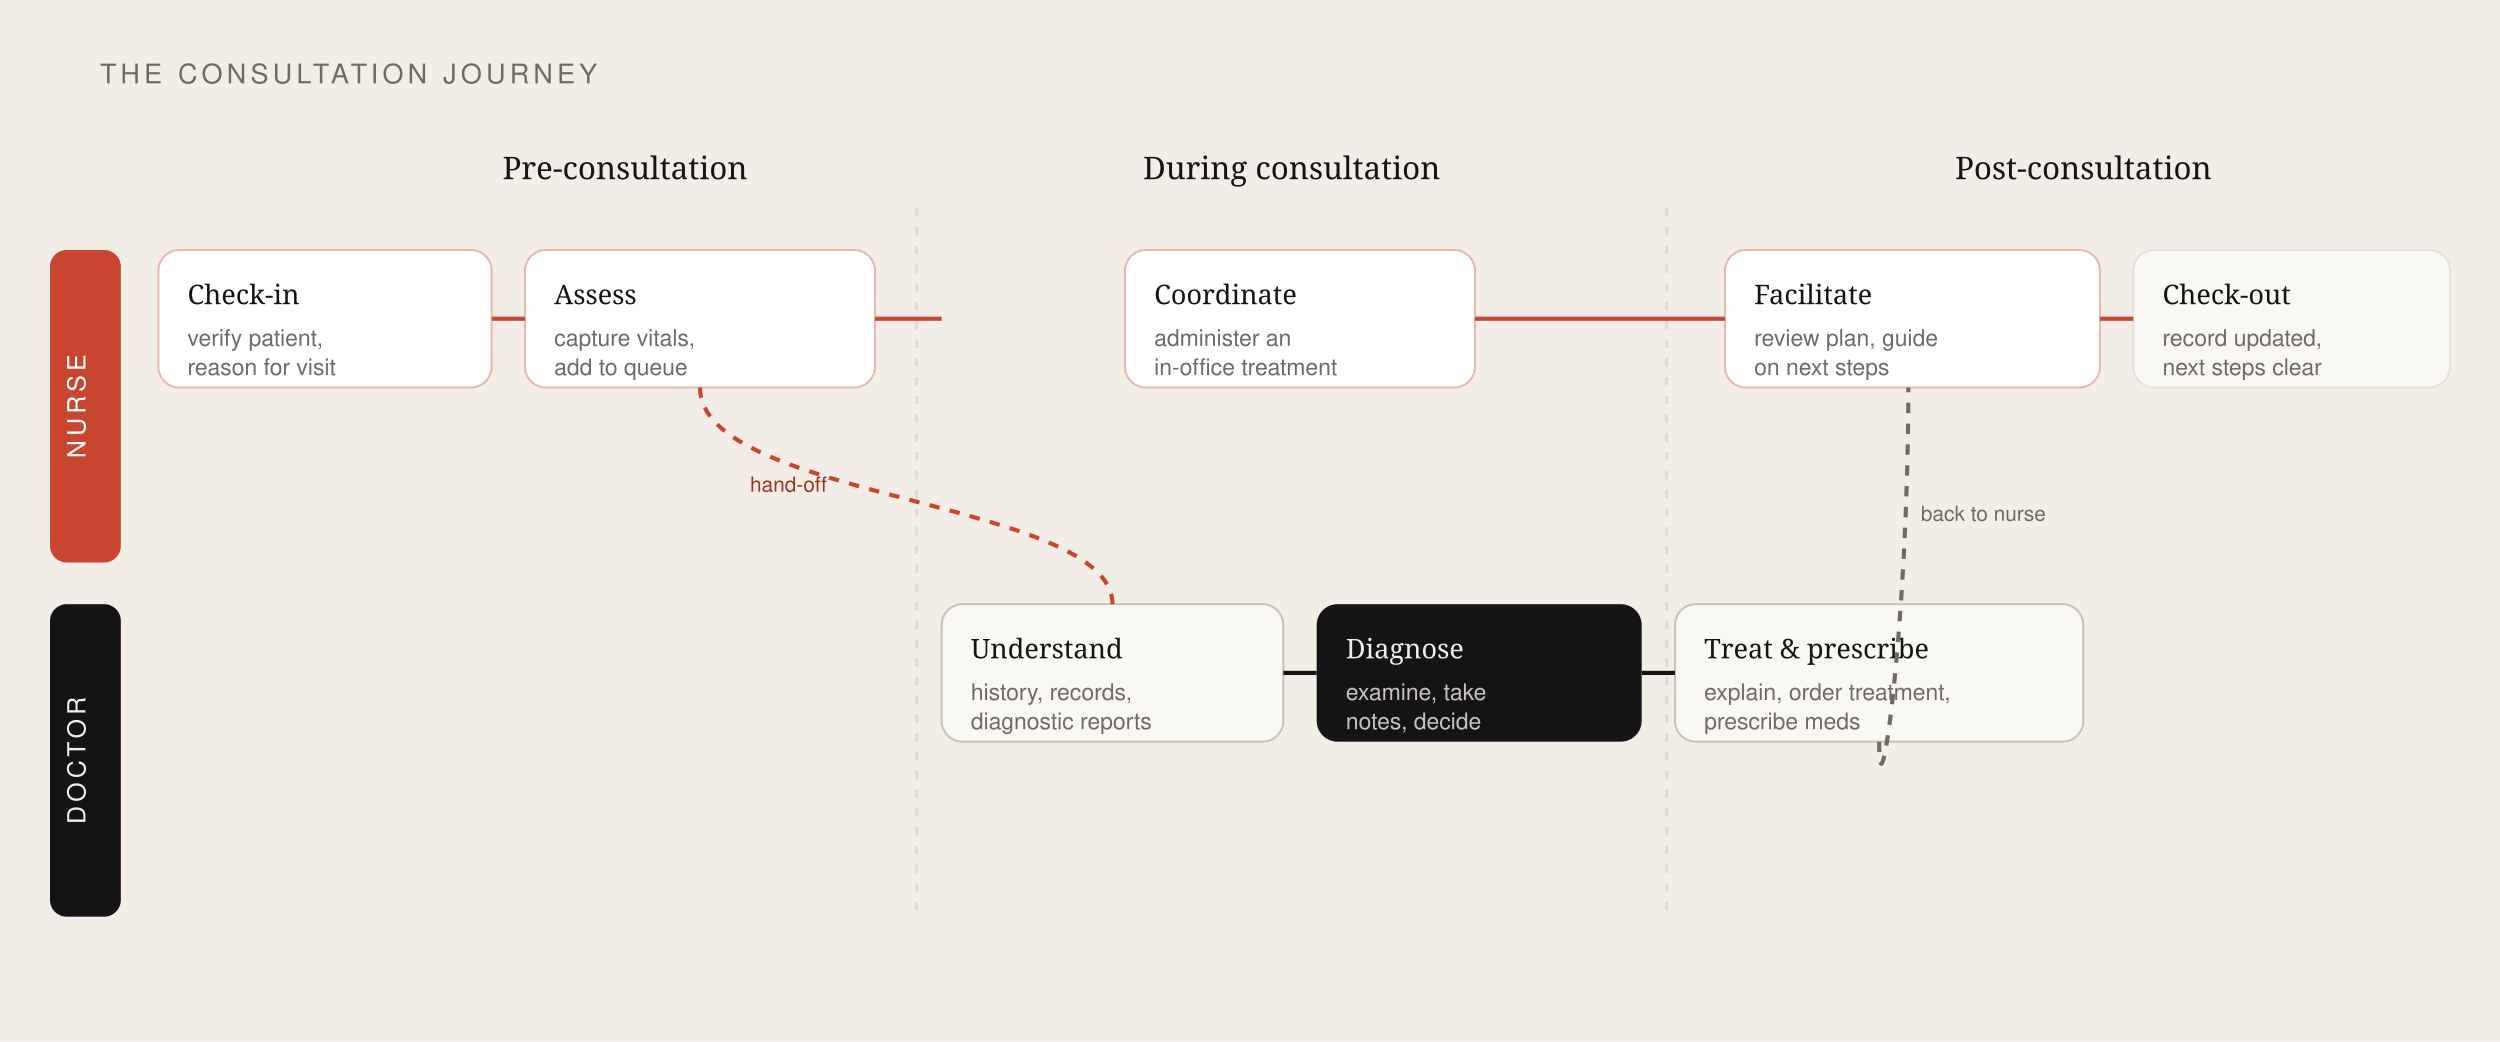
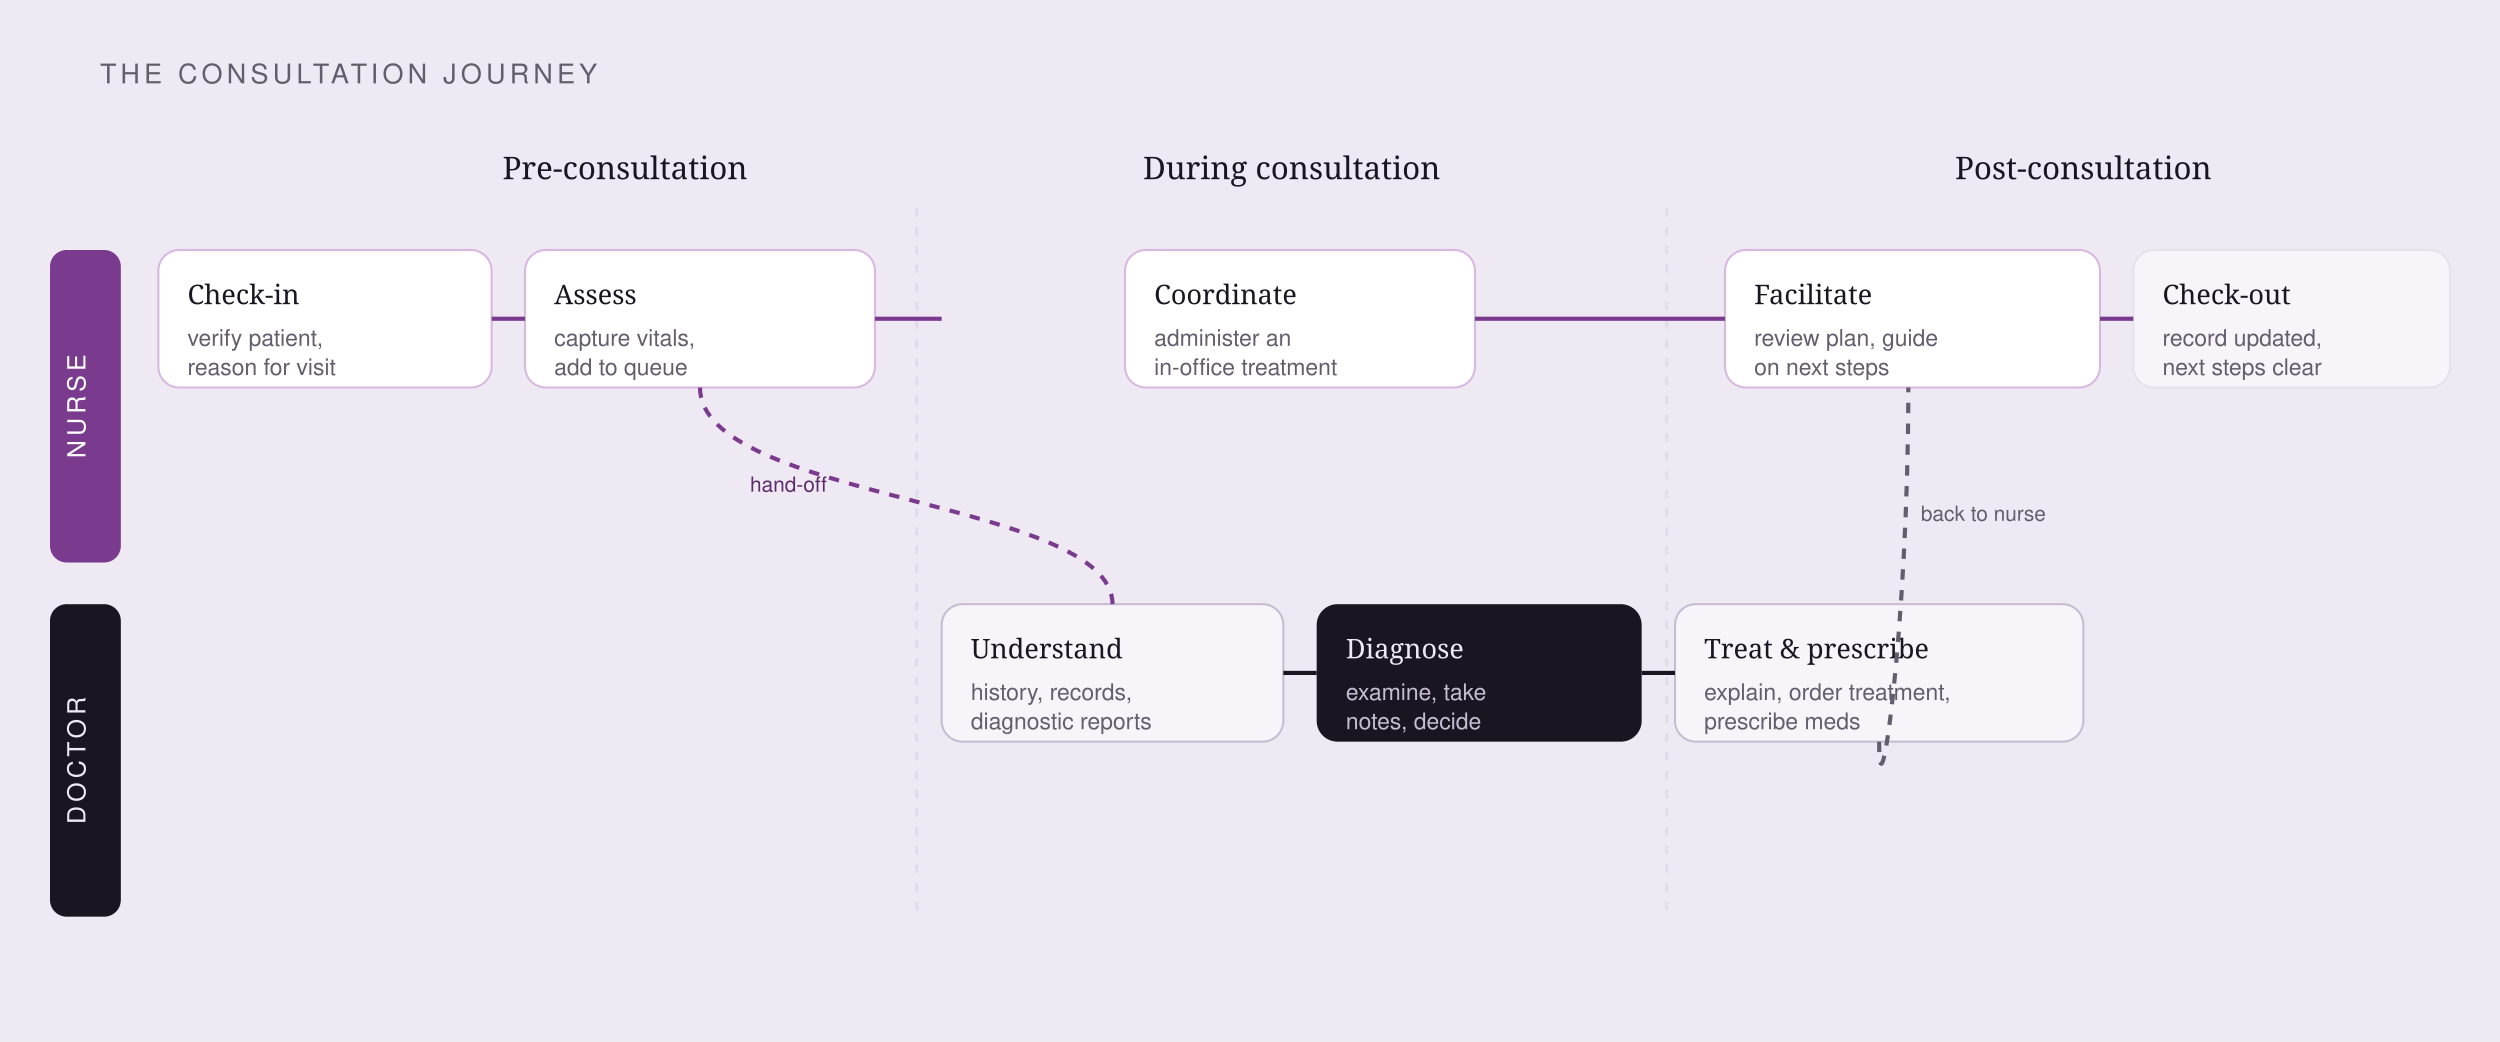
<svg xmlns="http://www.w3.org/2000/svg" width="1200" height="500" viewBox="0 0 1200 500" role="img" aria-label="Consultation journey swimlane: a nurse lane and a doctor lane across pre-consultation, during consultation, and post-consultation phases">
-   <rect width="1200" height="500" fill="#f2eee7" />
-   <text x="48" y="40" font-family="Helvetica, Arial, sans-serif" font-size="13" letter-spacing="2" fill="#6f6b63">THE CONSULTATION JOURNEY</text>
-   <text x="300" y="86" text-anchor="middle" font-family="Georgia, serif" font-size="15" fill="#141414">Pre-consultation</text>
-   <text x="620" y="86" text-anchor="middle" font-family="Georgia, serif" font-size="15" fill="#141414">During consultation</text>
-   <text x="1000" y="86" text-anchor="middle" font-family="Georgia, serif" font-size="15" fill="#141414">Post-consultation</text>
-   <line x1="440" y1="100" x2="440" y2="440" stroke="#e0dbd1" stroke-width="1.5" stroke-dasharray="4 5" />
-   <line x1="800" y1="100" x2="800" y2="440" stroke="#e0dbd1" stroke-width="1.5" stroke-dasharray="4 5" />
-   <rect x="24" y="120" width="34" height="150" rx="8" fill="#c8452f" />
+   <rect width="1200" height="500" fill="#efe9f4" />
+   <text x="48" y="40" font-family="Helvetica, Arial, sans-serif" font-size="13" letter-spacing="2" fill="#635d6c">THE CONSULTATION JOURNEY</text>
+   <text x="300" y="86" text-anchor="middle" font-family="Georgia, serif" font-size="15" fill="#191621">Pre-consultation</text>
+   <text x="620" y="86" text-anchor="middle" font-family="Georgia, serif" font-size="15" fill="#191621">During consultation</text>
+   <text x="1000" y="86" text-anchor="middle" font-family="Georgia, serif" font-size="15" fill="#191621">Post-consultation</text>
+   <line x1="440" y1="100" x2="440" y2="440" stroke="#e2dce8" stroke-width="1.5" stroke-dasharray="4 5" />
+   <line x1="800" y1="100" x2="800" y2="440" stroke="#e2dce8" stroke-width="1.5" stroke-dasharray="4 5" />
+   <rect x="24" y="120" width="34" height="150" rx="8" fill="#7a3b8f" />
  <text x="41" y="195" text-anchor="middle" font-family="Helvetica, Arial, sans-serif" font-size="12" letter-spacing="2" fill="#ffffff" transform="rotate(-90 41 195)">NURSE</text>
-   <rect x="24" y="290" width="34" height="150" rx="8" fill="#141414" />
-   <text x="41" y="365" text-anchor="middle" font-family="Helvetica, Arial, sans-serif" font-size="12" letter-spacing="2" fill="#f2eee7" transform="rotate(-90 41 365)">DOCTOR</text>
+   <rect x="24" y="290" width="34" height="150" rx="8" fill="#191621" />
+   <text x="41" y="365" text-anchor="middle" font-family="Helvetica, Arial, sans-serif" font-size="12" letter-spacing="2" fill="#efe9f4" transform="rotate(-90 41 365)">DOCTOR</text>
  <g font-family="Helvetica, Arial, sans-serif">
-     <rect x="76" y="120" width="160" height="66" rx="10" fill="#ffffff" stroke="#e7b9ac" />
-     <text x="90" y="146" font-family="Georgia, serif" font-size="13" fill="#141414">Check-in</text>
-     <text x="90" y="166" font-size="11" fill="#6f6b63">verify patient,</text>
-     <text x="90" y="180" font-size="11" fill="#6f6b63">reason for visit</text>
-     <rect x="252" y="120" width="168" height="66" rx="10" fill="#ffffff" stroke="#e7b9ac" />
-     <text x="266" y="146" font-family="Georgia, serif" font-size="13" fill="#141414">Assess</text>
-     <text x="266" y="166" font-size="11" fill="#6f6b63">capture vitals,</text>
-     <text x="266" y="180" font-size="11" fill="#6f6b63">add to queue</text>
-     <rect x="540" y="120" width="168" height="66" rx="10" fill="#ffffff" stroke="#e7b9ac" />
-     <text x="554" y="146" font-family="Georgia, serif" font-size="13" fill="#141414">Coordinate</text>
-     <text x="554" y="166" font-size="11" fill="#6f6b63">administer an</text>
-     <text x="554" y="180" font-size="11" fill="#6f6b63">in-office treatment</text>
-     <rect x="828" y="120" width="180" height="66" rx="10" fill="#ffffff" stroke="#e7b9ac" />
-     <text x="842" y="146" font-family="Georgia, serif" font-size="13" fill="#141414">Facilitate</text>
-     <text x="842" y="166" font-size="11" fill="#6f6b63">review plan, guide</text>
-     <text x="842" y="180" font-size="11" fill="#6f6b63">on next steps</text>
-     <rect x="1024" y="120" width="152" height="66" rx="10" fill="#faf8f4" stroke="#e6e2da" />
-     <text x="1038" y="146" font-family="Georgia, serif" font-size="13" fill="#141414">Check-out</text>
-     <text x="1038" y="166" font-size="11" fill="#6f6b63">record updated,</text>
-     <text x="1038" y="180" font-size="11" fill="#6f6b63">next steps clear</text>
+     <rect x="76" y="120" width="160" height="66" rx="10" fill="#ffffff" stroke="#d8b8e0" />
+     <text x="90" y="146" font-family="Georgia, serif" font-size="13" fill="#191621">Check-in</text>
+     <text x="90" y="166" font-size="11" fill="#635d6c">verify patient,</text>
+     <text x="90" y="180" font-size="11" fill="#635d6c">reason for visit</text>
+     <rect x="252" y="120" width="168" height="66" rx="10" fill="#ffffff" stroke="#d8b8e0" />
+     <text x="266" y="146" font-family="Georgia, serif" font-size="13" fill="#191621">Assess</text>
+     <text x="266" y="166" font-size="11" fill="#635d6c">capture vitals,</text>
+     <text x="266" y="180" font-size="11" fill="#635d6c">add to queue</text>
+     <rect x="540" y="120" width="168" height="66" rx="10" fill="#ffffff" stroke="#d8b8e0" />
+     <text x="554" y="146" font-family="Georgia, serif" font-size="13" fill="#191621">Coordinate</text>
+     <text x="554" y="166" font-size="11" fill="#635d6c">administer an</text>
+     <text x="554" y="180" font-size="11" fill="#635d6c">in-office treatment</text>
+     <rect x="828" y="120" width="180" height="66" rx="10" fill="#ffffff" stroke="#d8b8e0" />
+     <text x="842" y="146" font-family="Georgia, serif" font-size="13" fill="#191621">Facilitate</text>
+     <text x="842" y="166" font-size="11" fill="#635d6c">review plan, guide</text>
+     <text x="842" y="180" font-size="11" fill="#635d6c">on next steps</text>
+     <rect x="1024" y="120" width="152" height="66" rx="10" fill="#f7f4fa" stroke="#e7e1ec" />
+     <text x="1038" y="146" font-family="Georgia, serif" font-size="13" fill="#191621">Check-out</text>
+     <text x="1038" y="166" font-size="11" fill="#635d6c">record updated,</text>
+     <text x="1038" y="180" font-size="11" fill="#635d6c">next steps clear</text>
  </g>
  <g font-family="Helvetica, Arial, sans-serif">
-     <rect x="452" y="290" width="164" height="66" rx="10" fill="#faf8f4" stroke="#c9c3b8" />
-     <text x="466" y="316" font-family="Georgia, serif" font-size="13" fill="#141414">Understand</text>
-     <text x="466" y="336" font-size="11" fill="#6f6b63">history, records,</text>
-     <text x="466" y="350" font-size="11" fill="#6f6b63">diagnostic reports</text>
-     <rect x="632" y="290" width="156" height="66" rx="10" fill="#141414" />
-     <text x="646" y="316" font-family="Georgia, serif" font-size="13" fill="#f2eee7">Diagnose</text>
-     <text x="646" y="336" font-size="11" fill="#c9c3b8">examine, take</text>
-     <text x="646" y="350" font-size="11" fill="#c9c3b8">notes, decide</text>
-     <rect x="804" y="290" width="196" height="66" rx="10" fill="#faf8f4" stroke="#c9c3b8" />
-     <text x="818" y="316" font-family="Georgia, serif" font-size="13" fill="#141414">Treat &amp; prescribe</text>
-     <text x="818" y="336" font-size="11" fill="#6f6b63">explain, order treatment,</text>
-     <text x="818" y="350" font-size="11" fill="#6f6b63">prescribe meds</text>
+     <rect x="452" y="290" width="164" height="66" rx="10" fill="#f7f4fa" stroke="#c7bdd3" />
+     <text x="466" y="316" font-family="Georgia, serif" font-size="13" fill="#191621">Understand</text>
+     <text x="466" y="336" font-size="11" fill="#635d6c">history, records,</text>
+     <text x="466" y="350" font-size="11" fill="#635d6c">diagnostic reports</text>
+     <rect x="632" y="290" width="156" height="66" rx="10" fill="#191621" />
+     <text x="646" y="316" font-family="Georgia, serif" font-size="13" fill="#efe9f4">Diagnose</text>
+     <text x="646" y="336" font-size="11" fill="#c7bdd3">examine, take</text>
+     <text x="646" y="350" font-size="11" fill="#c7bdd3">notes, decide</text>
+     <rect x="804" y="290" width="196" height="66" rx="10" fill="#f7f4fa" stroke="#c7bdd3" />
+     <text x="818" y="316" font-family="Georgia, serif" font-size="13" fill="#191621">Treat &amp; prescribe</text>
+     <text x="818" y="336" font-size="11" fill="#635d6c">explain, order treatment,</text>
+     <text x="818" y="350" font-size="11" fill="#635d6c">prescribe meds</text>
  </g>
-   <g stroke="#c8452f" stroke-width="2" fill="none">
+   <g stroke="#7a3b8f" stroke-width="2" fill="none">
    <path d="M236 153 L252 153" />
    <path d="M420 153 L452 153" />
    <path d="M708 153 L828 153" />
    <path d="M1008 153 L1024 153" />
  </g>
-   <g stroke="#141414" stroke-width="2" fill="none">
+   <g stroke="#191621" stroke-width="2" fill="none">
    <path d="M616 323 L632 323" />
    <path d="M788 323 L804 323" />
  </g>
-   <path d="M336 186 C336 240, 534 240, 534 290" stroke="#c8452f" stroke-width="2" fill="none" stroke-dasharray="5 5" />
-   <path d="M902 356 C902 392, 912 392, 912 120" stroke="#141414" stroke-width="0" fill="none" />
-   <path d="M902 356 C902 400, 916 300, 916 186" stroke="#6f6b63" stroke-width="2" fill="none" stroke-dasharray="5 5" />
-   <text x="360" y="236" font-family="Helvetica, Arial, sans-serif" font-size="10" fill="#9a3320">hand-off</text>
-   <text x="922" y="250" font-family="Helvetica, Arial, sans-serif" font-size="10" fill="#6f6b63">back to nurse</text>
+   <path d="M336 186 C336 240, 534 240, 534 290" stroke="#7a3b8f" stroke-width="2" fill="none" stroke-dasharray="5 5" />
+   <path d="M902 356 C902 392, 912 392, 912 120" stroke="#191621" stroke-width="0" fill="none" />
+   <path d="M902 356 C902 400, 916 300, 916 186" stroke="#635d6c" stroke-width="2" fill="none" stroke-dasharray="5 5" />
+   <text x="360" y="236" font-family="Helvetica, Arial, sans-serif" font-size="10" fill="#5c2c6c">hand-off</text>
+   <text x="922" y="250" font-family="Helvetica, Arial, sans-serif" font-size="10" fill="#635d6c">back to nurse</text>
</svg>
